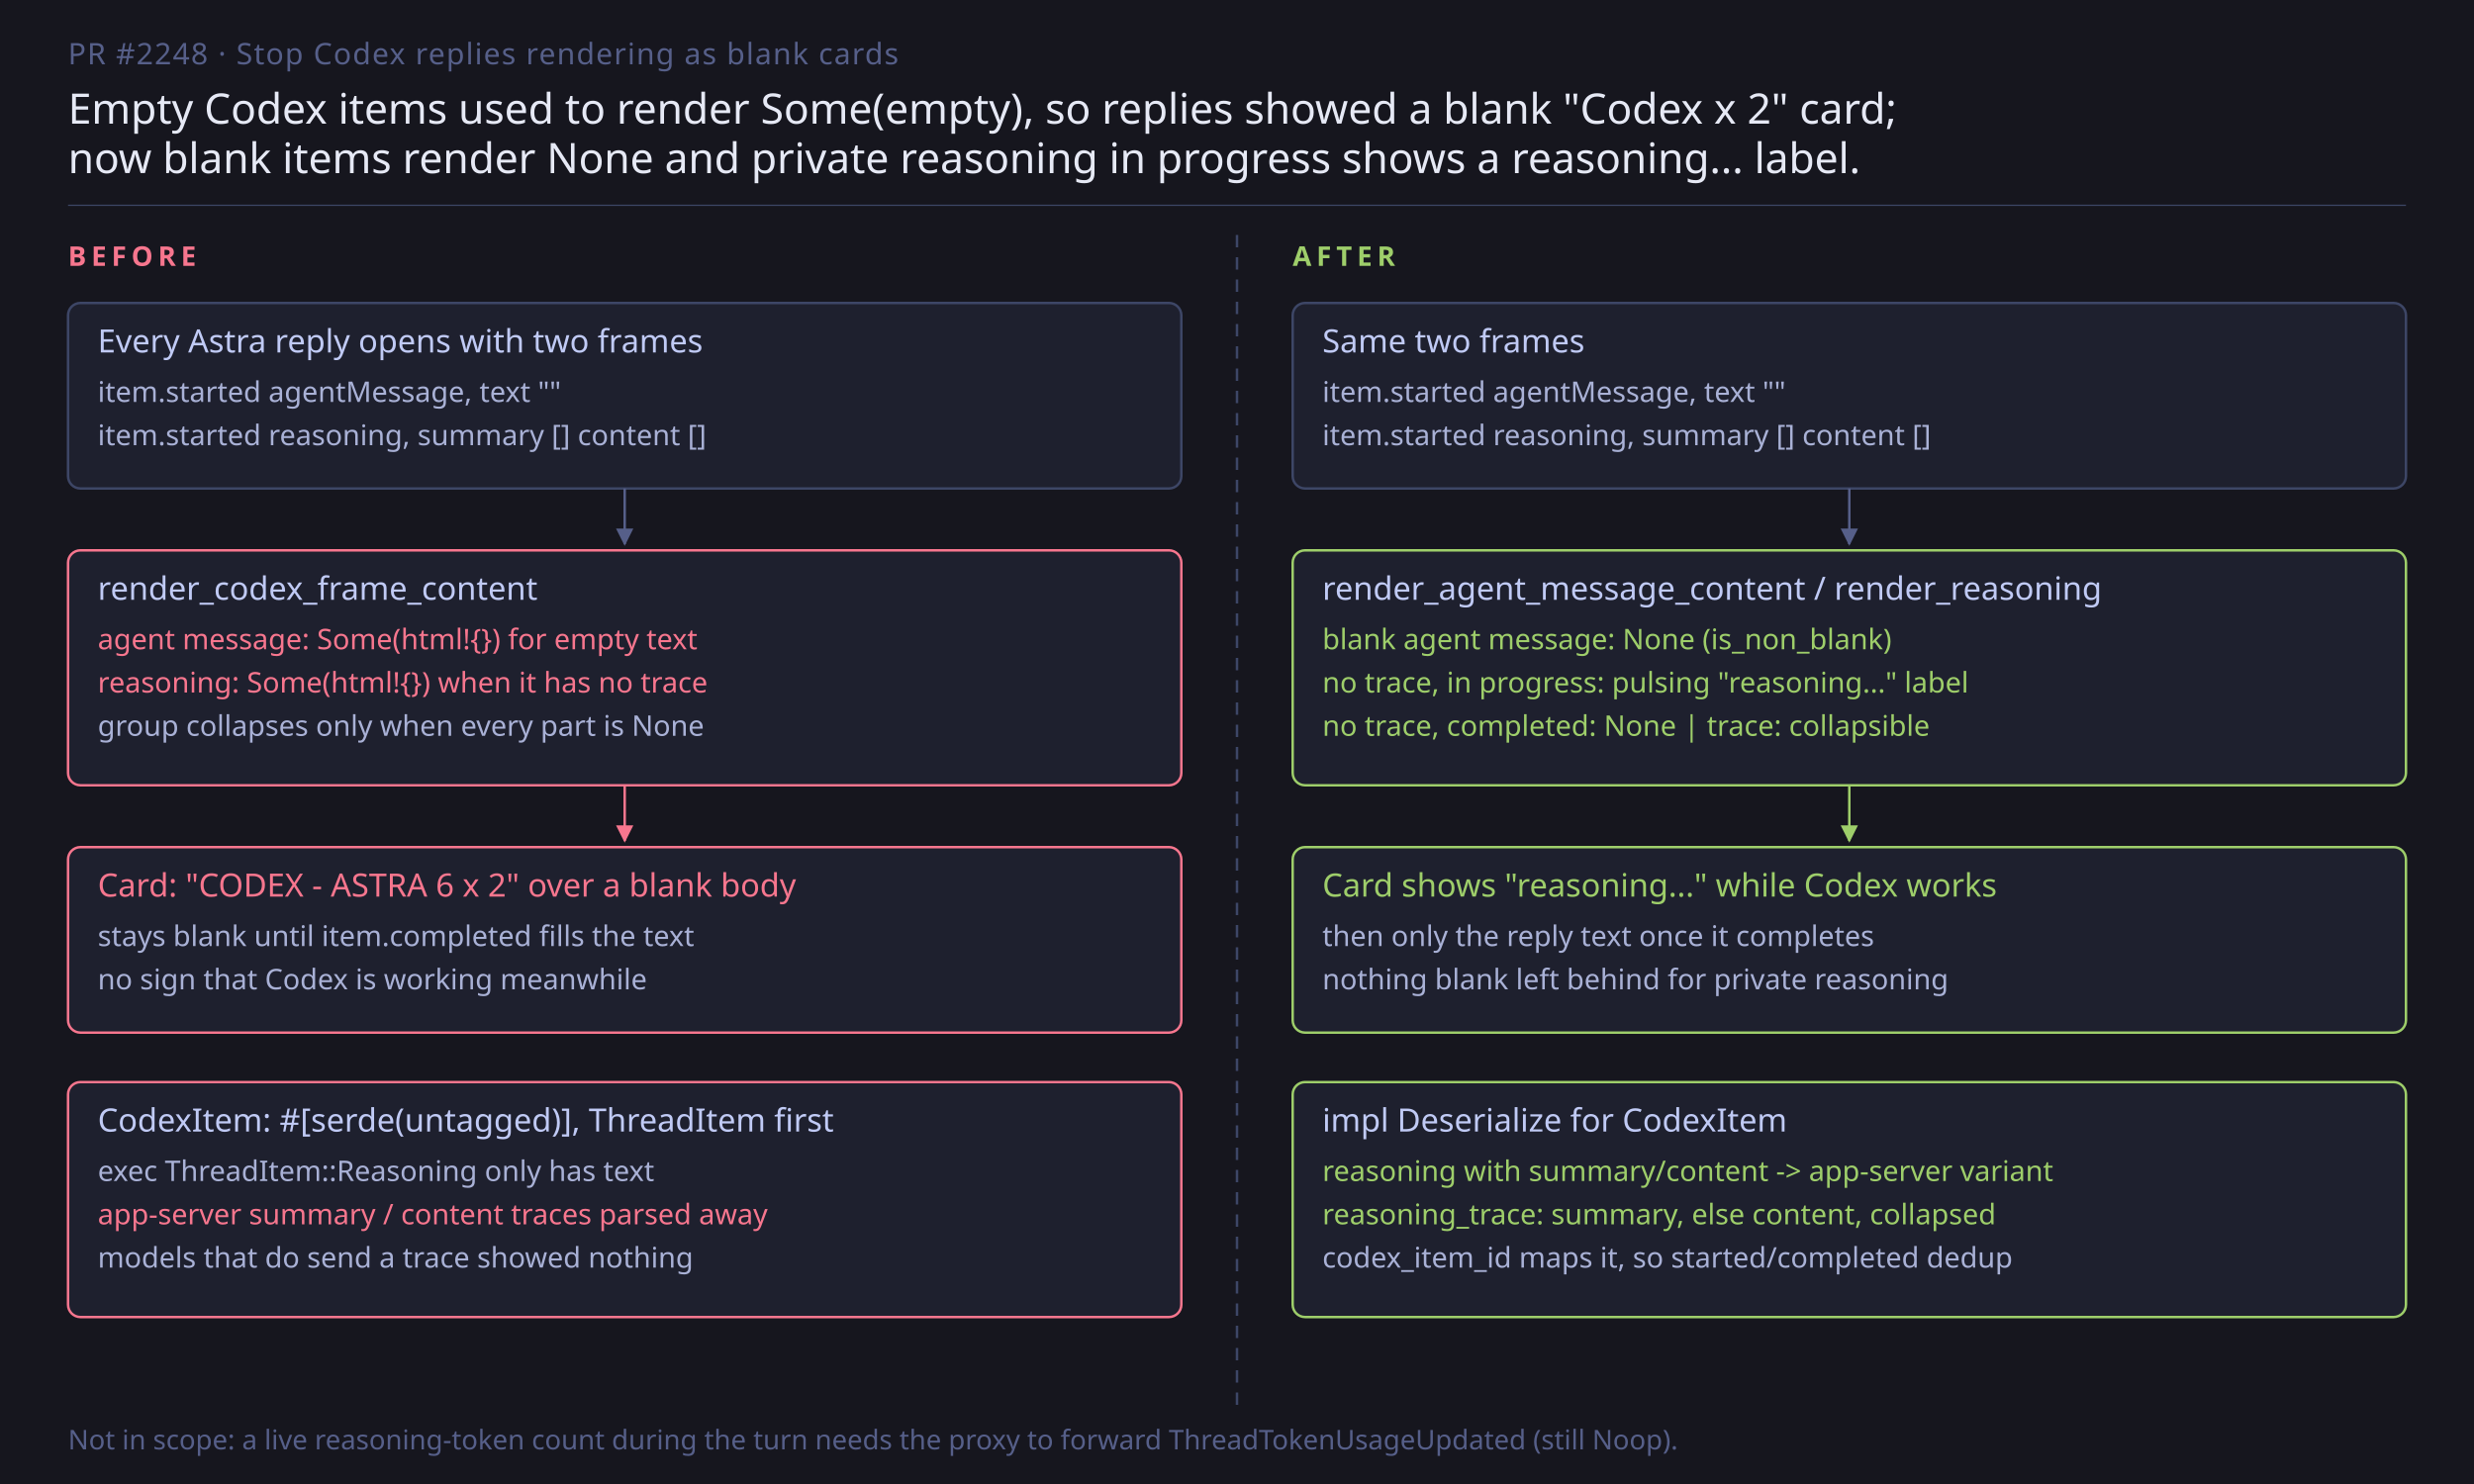
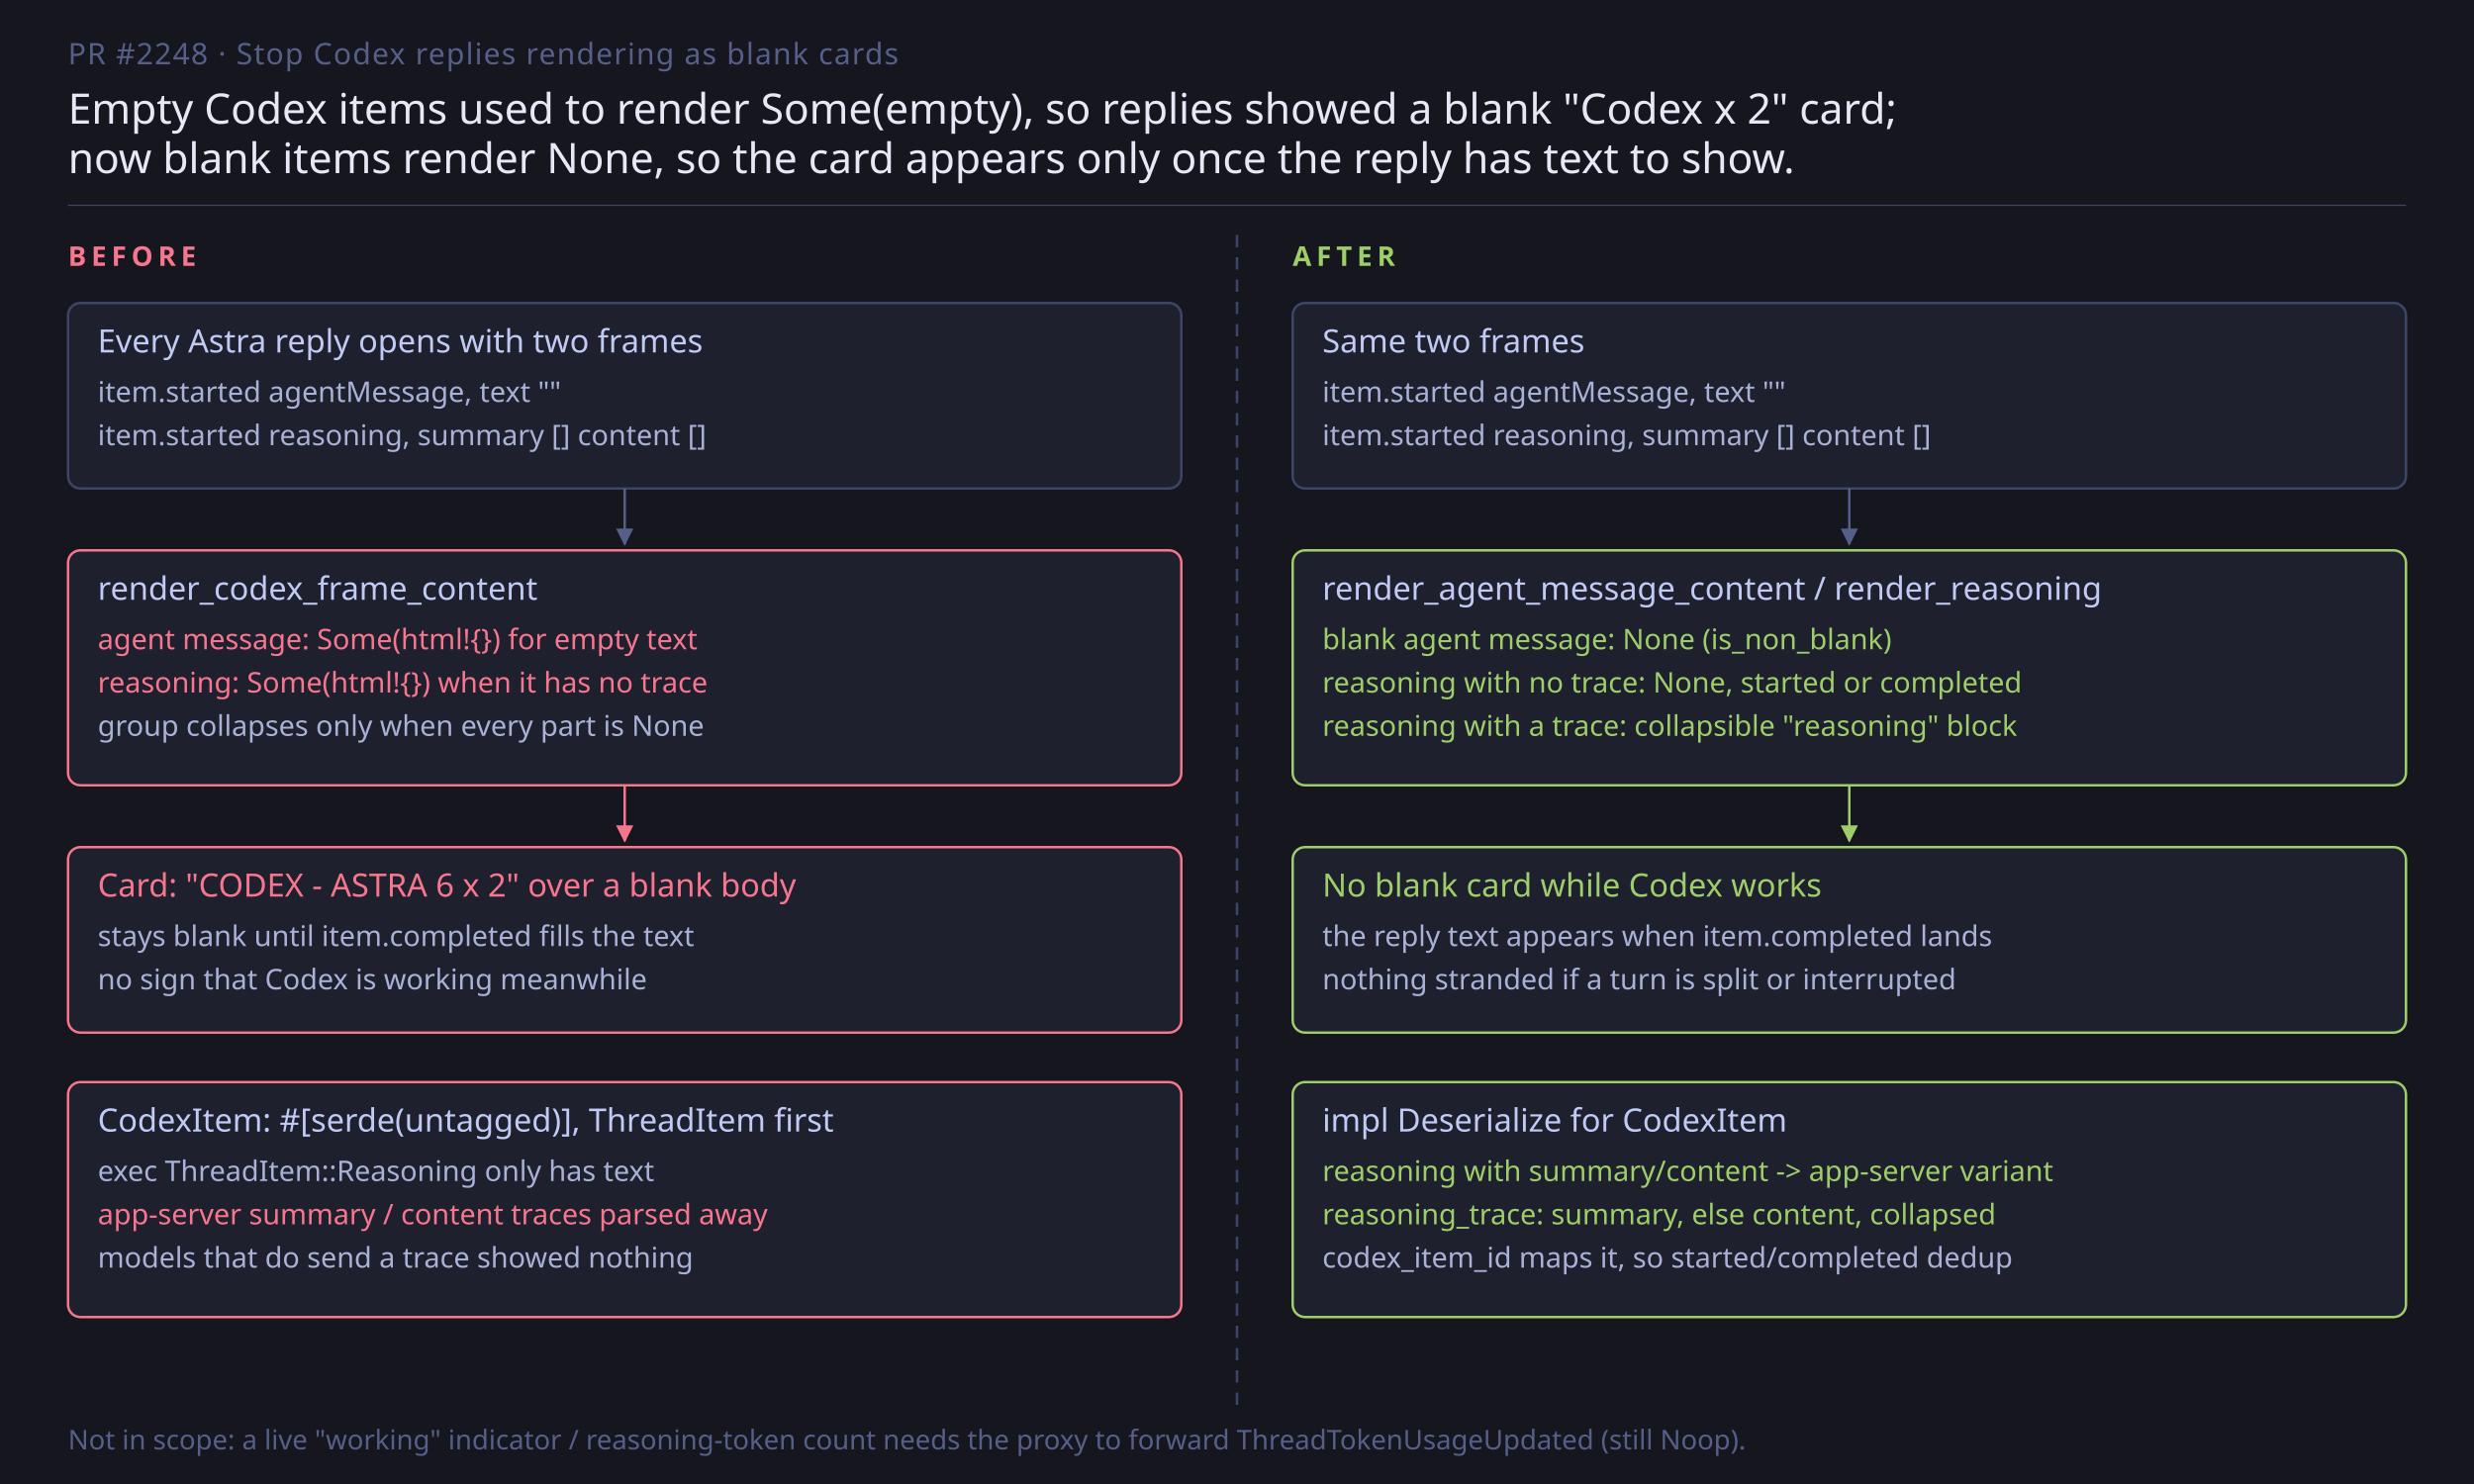
<svg xmlns="http://www.w3.org/2000/svg" viewBox="0 0 2000 1200" font-family="'Segoe UI', 'Noto Sans', 'DejaVu Sans', ui-sans-serif, system-ui, sans-serif">
  <rect x="0" y="0" width="2000" height="1200" fill="#16161e" />
  <defs>
    <marker id="arr-dim" viewBox="0 0 10 10" refX="9" refY="5" markerWidth="7" markerHeight="7" orient="auto-start-reverse">
      <path d="M0,0 L10,5 L0,10 z" fill="#565f89" />
    </marker>
    <marker id="arr-green" viewBox="0 0 10 10" refX="9" refY="5" markerWidth="7" markerHeight="7" orient="auto-start-reverse">
      <path d="M0,0 L10,5 L0,10 z" fill="#9ece6a" />
    </marker>
    <marker id="arr-red" viewBox="0 0 10 10" refX="9" refY="5" markerWidth="7" markerHeight="7" orient="auto-start-reverse">
      <path d="M0,0 L10,5 L0,10 z" fill="#f7768e" />
    </marker>
  </defs>
  <text x="55" y="52" font-size="24" letter-spacing="1" fill="#565f89">PR #2248 · Stop Codex replies rendering as blank cards</text>
  <text x="55" y="100" font-size="34" fill="#e6e9f5">Empty Codex items used to render Some(empty), so replies showed a blank "Codex x 2" card;</text>
-   <text x="55" y="140" font-size="34" fill="#e6e9f5">now blank items render None and private reasoning in progress shows a reasoning... label.</text>
+   <text x="55" y="140" font-size="34" fill="#e6e9f5">now blank items render None, so the card appears only once the reply has text to show.</text>
  <line x1="55" y1="166" x2="1945" y2="166" stroke="#3d4666" stroke-width="1" />
  <text x="55" y="215" font-size="22" font-weight="bold" letter-spacing="4" fill="#f7768e">BEFORE</text>
  <text x="1045" y="215" font-size="22" font-weight="bold" letter-spacing="4" fill="#9ece6a">AFTER</text>
  <line x1="1000" y1="190" x2="1000" y2="1140" stroke="#3d4666" stroke-width="2" stroke-dasharray="10 8" />
  <rect x="55" y="245" width="900" height="150" rx="10" fill="#1e202e" stroke="#3d4666" stroke-width="2" />
  <text x="79" y="285" font-size="26" fill="#c0caf5">Every Astra reply opens with two frames</text>
  <text x="79" y="325" font-size="23" fill="#a9b1d6">item.started agentMessage, text ""</text>
  <text x="79" y="360" font-size="23" fill="#a9b1d6">item.started reasoning, summary [] content []</text>
  <line x1="505" y1="395" x2="505" y2="440" stroke="#565f89" stroke-width="2" marker-end="url(#arr-dim)" />
  <rect x="55" y="445" width="900" height="190" rx="10" fill="#1e202e" stroke="#f7768e" stroke-width="2" />
  <text x="79" y="485" font-size="26" fill="#c0caf5">render_codex_frame_content</text>
  <text x="79" y="525" font-size="23" fill="#f7768e">agent message: Some(html!{}) for empty text</text>
  <text x="79" y="560" font-size="23" fill="#f7768e">reasoning: Some(html!{}) when it has no trace</text>
  <text x="79" y="595" font-size="23" fill="#a9b1d6">group collapses only when every part is None</text>
  <line x1="505" y1="635" x2="505" y2="680" stroke="#f7768e" stroke-width="2" marker-end="url(#arr-red)" />
  <rect x="55" y="685" width="900" height="150" rx="10" fill="#1e202e" stroke="#f7768e" stroke-width="2" />
  <text x="79" y="725" font-size="26" fill="#f7768e">Card: "CODEX - ASTRA 6  x 2" over a blank body</text>
  <text x="79" y="765" font-size="23" fill="#a9b1d6">stays blank until item.completed fills the text</text>
  <text x="79" y="800" font-size="23" fill="#a9b1d6">no sign that Codex is working meanwhile</text>
  <rect x="55" y="875" width="900" height="190" rx="10" fill="#1e202e" stroke="#f7768e" stroke-width="2" />
  <text x="79" y="915" font-size="26" fill="#c0caf5">CodexItem: #[serde(untagged)], ThreadItem first</text>
  <text x="79" y="955" font-size="23" fill="#a9b1d6">exec ThreadItem::Reasoning only has text</text>
  <text x="79" y="990" font-size="23" fill="#f7768e">app-server summary / content traces parsed away</text>
  <text x="79" y="1025" font-size="23" fill="#a9b1d6">models that do send a trace showed nothing</text>
  <rect x="1045" y="245" width="900" height="150" rx="10" fill="#1e202e" stroke="#3d4666" stroke-width="2" />
  <text x="1069" y="285" font-size="26" fill="#c0caf5">Same two frames</text>
  <text x="1069" y="325" font-size="23" fill="#a9b1d6">item.started agentMessage, text ""</text>
  <text x="1069" y="360" font-size="23" fill="#a9b1d6">item.started reasoning, summary [] content []</text>
  <line x1="1495" y1="395" x2="1495" y2="440" stroke="#565f89" stroke-width="2" marker-end="url(#arr-dim)" />
  <rect x="1045" y="445" width="900" height="190" rx="10" fill="#1e202e" stroke="#9ece6a" stroke-width="2" />
  <text x="1069" y="485" font-size="26" fill="#c0caf5">render_agent_message_content / render_reasoning</text>
  <text x="1069" y="525" font-size="23" fill="#9ece6a">blank agent message: None (is_non_blank)</text>
-   <text x="1069" y="560" font-size="23" fill="#9ece6a">no trace, in progress: pulsing "reasoning..." label</text>
-   <text x="1069" y="595" font-size="23" fill="#9ece6a">no trace, completed: None  |  trace: collapsible</text>
+   <text x="1069" y="560" font-size="23" fill="#9ece6a">reasoning with no trace: None, started or completed</text>
+   <text x="1069" y="595" font-size="23" fill="#9ece6a">reasoning with a trace: collapsible "reasoning" block</text>
  <line x1="1495" y1="635" x2="1495" y2="680" stroke="#9ece6a" stroke-width="2" marker-end="url(#arr-green)" />
  <rect x="1045" y="685" width="900" height="150" rx="10" fill="#1e202e" stroke="#9ece6a" stroke-width="2" />
-   <text x="1069" y="725" font-size="26" fill="#9ece6a">Card shows "reasoning..." while Codex works</text>
-   <text x="1069" y="765" font-size="23" fill="#a9b1d6">then only the reply text once it completes</text>
-   <text x="1069" y="800" font-size="23" fill="#a9b1d6">nothing blank left behind for private reasoning</text>
+   <text x="1069" y="725" font-size="26" fill="#9ece6a">No blank card while Codex works</text>
+   <text x="1069" y="765" font-size="23" fill="#a9b1d6">the reply text appears when item.completed lands</text>
+   <text x="1069" y="800" font-size="23" fill="#a9b1d6">nothing stranded if a turn is split or interrupted</text>
  <rect x="1045" y="875" width="900" height="190" rx="10" fill="#1e202e" stroke="#9ece6a" stroke-width="2" />
  <text x="1069" y="915" font-size="26" fill="#c0caf5">impl Deserialize for CodexItem</text>
  <text x="1069" y="955" font-size="23" fill="#9ece6a">reasoning with summary/content -&gt; app-server variant</text>
  <text x="1069" y="990" font-size="23" fill="#9ece6a">reasoning_trace: summary, else content, collapsed</text>
  <text x="1069" y="1025" font-size="23" fill="#a9b1d6">codex_item_id maps it, so started/completed dedup</text>
-   <text x="55" y="1172" font-size="22" fill="#565f89">Not in scope: a live reasoning-token count during the turn needs the proxy to forward ThreadTokenUsageUpdated (still Noop).</text>
+   <text x="55" y="1172" font-size="22" fill="#565f89">Not in scope: a live "working" indicator / reasoning-token count needs the proxy to forward ThreadTokenUsageUpdated (still Noop).</text>
</svg>
